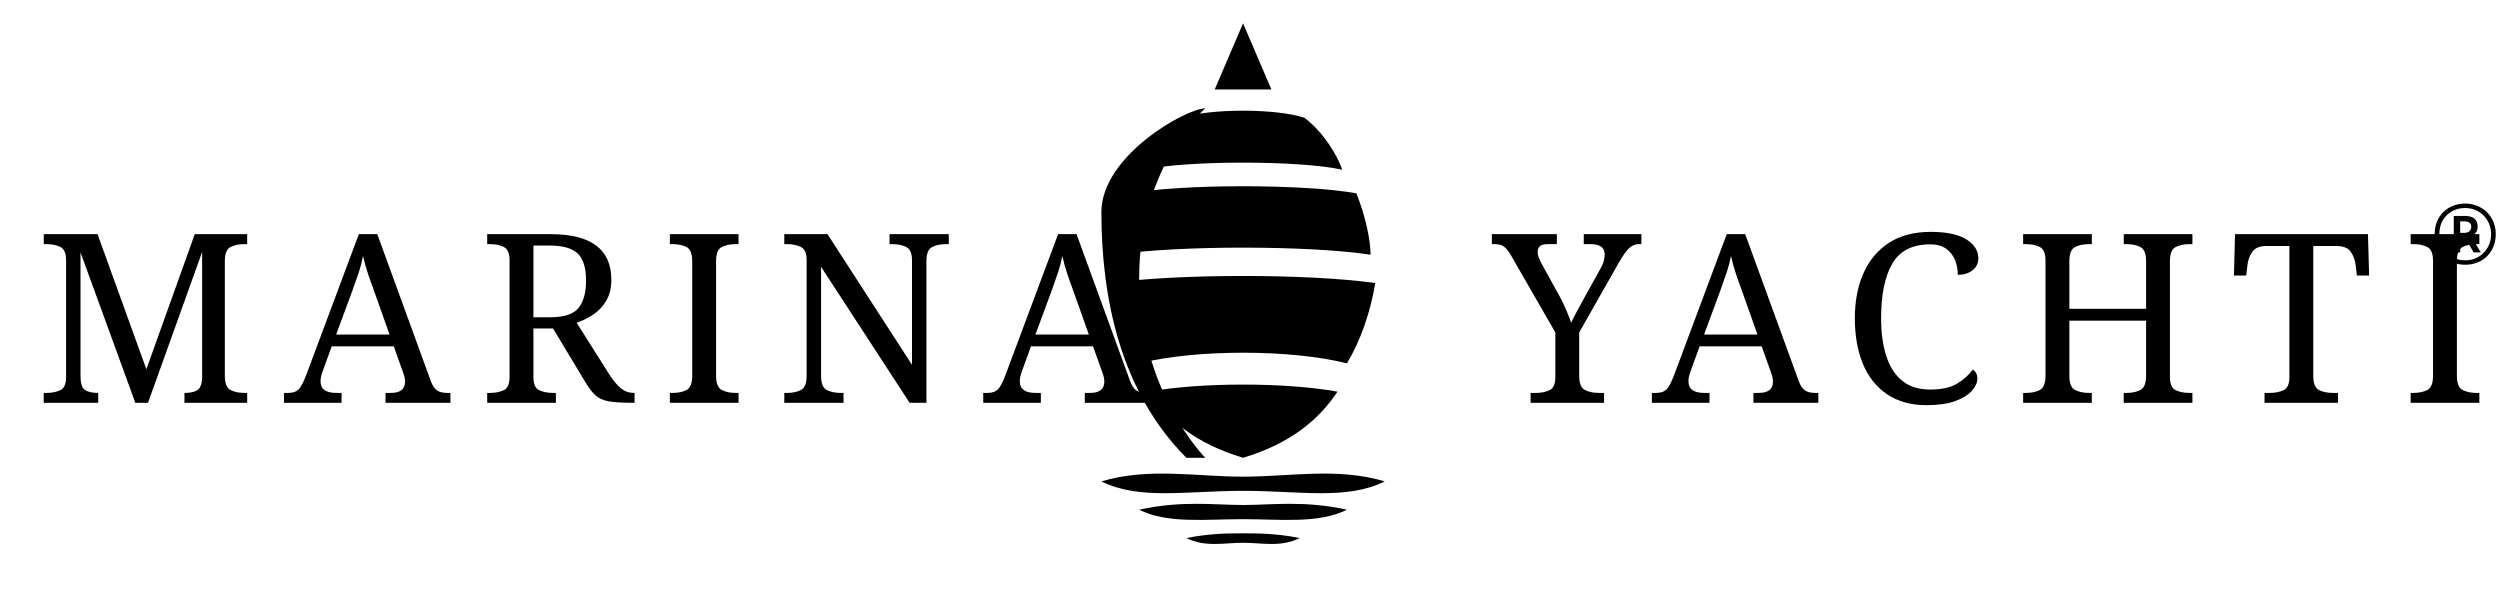
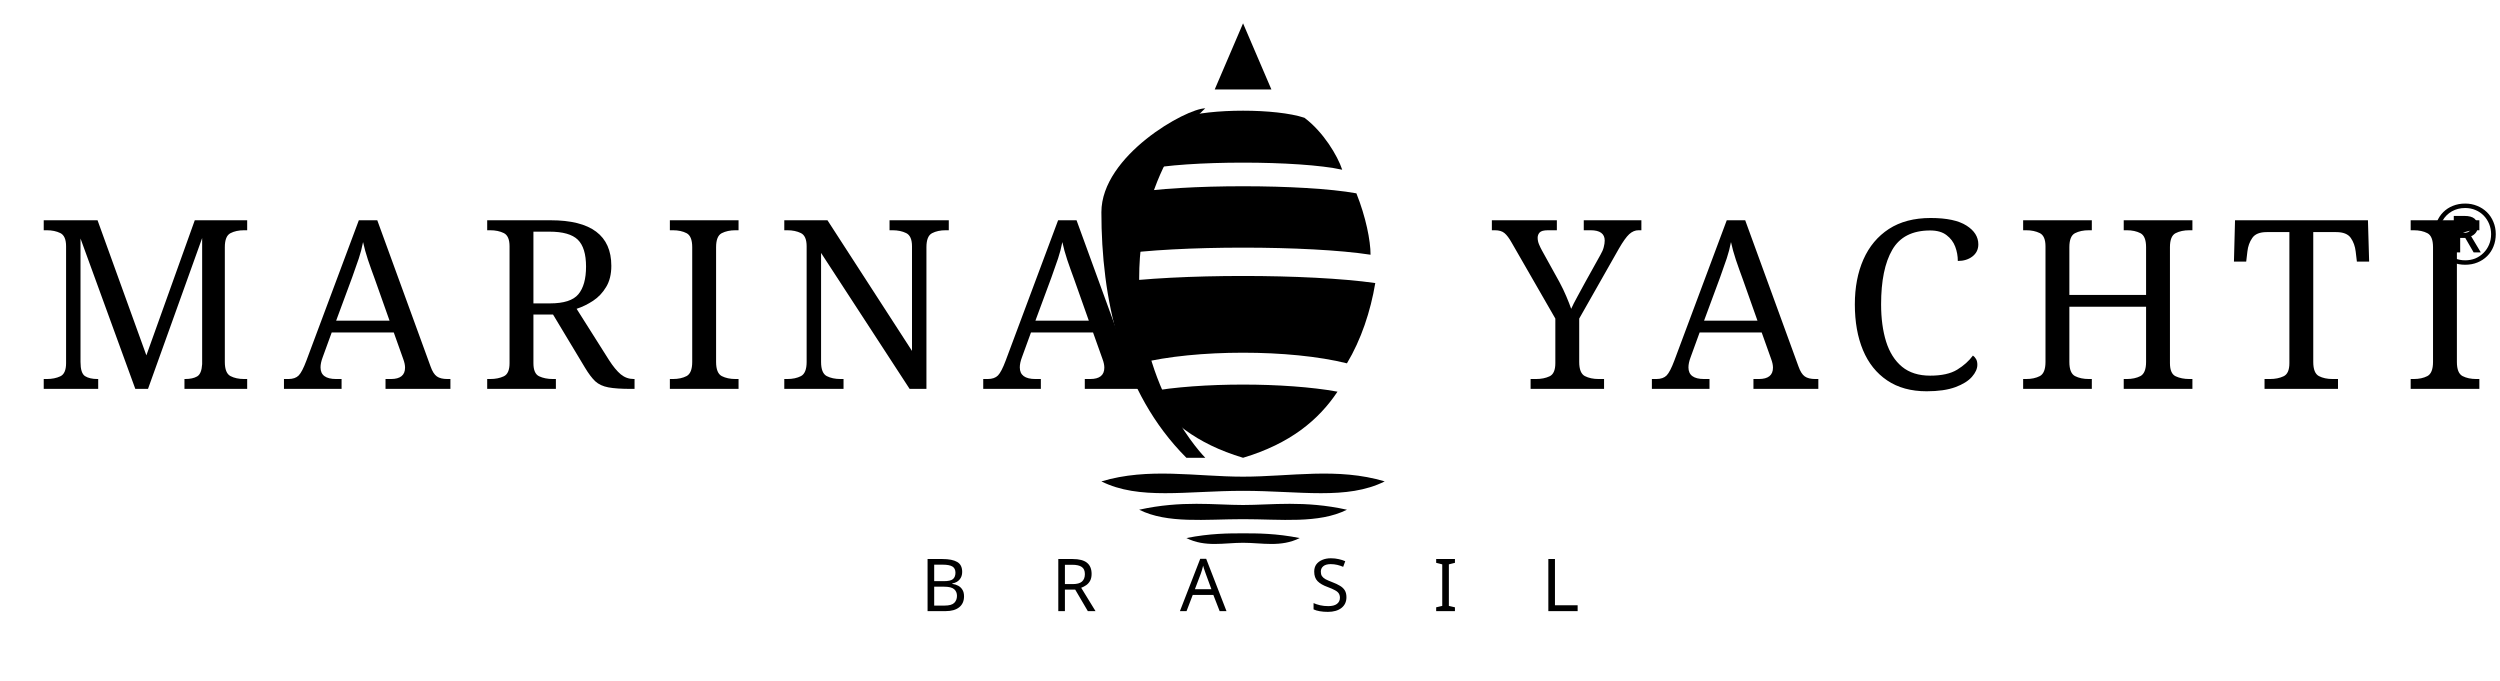
- <svg xmlns="http://www.w3.org/2000/svg" viewBox="0 0 360 85" fill="none">
+ <svg xmlns="http://www.w3.org/2000/svg" viewBox="0 0 360 98" fill="none">
  <g fill="currentColor">
    <g transform="translate(145, 2) scale(0.68)">
      <path d="M50 2 L56 16 L44 16 Z" />
      <path d="M42 20 C42 20 28 32 28 56 C28 80 42 94 42 94 L38 94 C24 80 20 60 20 42 C20 30 38 20 42 20 Z" />
      <path d="M37 22 C43 20 57 20 63 22 C67 25 70 30 71 33 C62 31 38 31 29 33 C30 30 33 25 37 22 Z" />
      <path d="M26 38 C37 36 63 36 74 38 C76 43 77 48 77 51 C64 49 36 49 23 51 C23 48 24 43 26 38 Z" />
      <path d="M22 57 C36 55 64 55 78 57 C77 63 75 69 72 74 C60 71 40 71 28 74 C25 69 23 63 22 57 Z" />
      <path d="M30 80 C41 78 59 78 70 80 C66 86 60 91 50 94 C40 91 34 86 30 80 Z" />
      <path d="M20 99 C30 96 40 98 50 98 C60 98 70 96 80 99 C72 103 62 101 50 101 C38 101 28 103 20 99 Z" />
      <path d="M28 105 C37 103 44 104 50 104 C56 104 63 103 72 105 C66 108 58 107 50 107 C42 107 34 108 28 105 Z" />
      <path d="M38 111 C43 110 47 110 50 110 C53 110 57 110 62 111 C58 113 54 112 50 112 C46 112 42 113 38 111 Z" />
    </g>
-     <text x="5" y="58" font-family="'Cormorant Garamond', 'Georgia', serif" font-size="34" font-weight="500" letter-spacing="4" fill="currentColor">MARINA</text>
-     <text x="215" y="58" font-family="'Cormorant Garamond', 'Georgia', serif" font-size="34" font-weight="500" letter-spacing="4" fill="currentColor">YACHTING</text>
+     <text x="5" y="56" font-family="'Cormorant Garamond', 'Georgia', serif" font-size="34" font-weight="500" letter-spacing="4" fill="currentColor">MARINA</text>
+     <text x="215" y="56" font-family="'Cormorant Garamond', 'Georgia', serif" font-size="34" font-weight="500" letter-spacing="4" fill="currentColor">YACHTING</text>
    <text x="350" y="38" font-family="'Jost', sans-serif" font-size="12" font-weight="400" fill="currentColor">®</text>
+     <text x="180" y="88" text-anchor="middle" font-family="'Jost', sans-serif" font-size="10.5" font-weight="500" letter-spacing="12" fill="currentColor">BRASIL</text>
  </g>
</svg>
